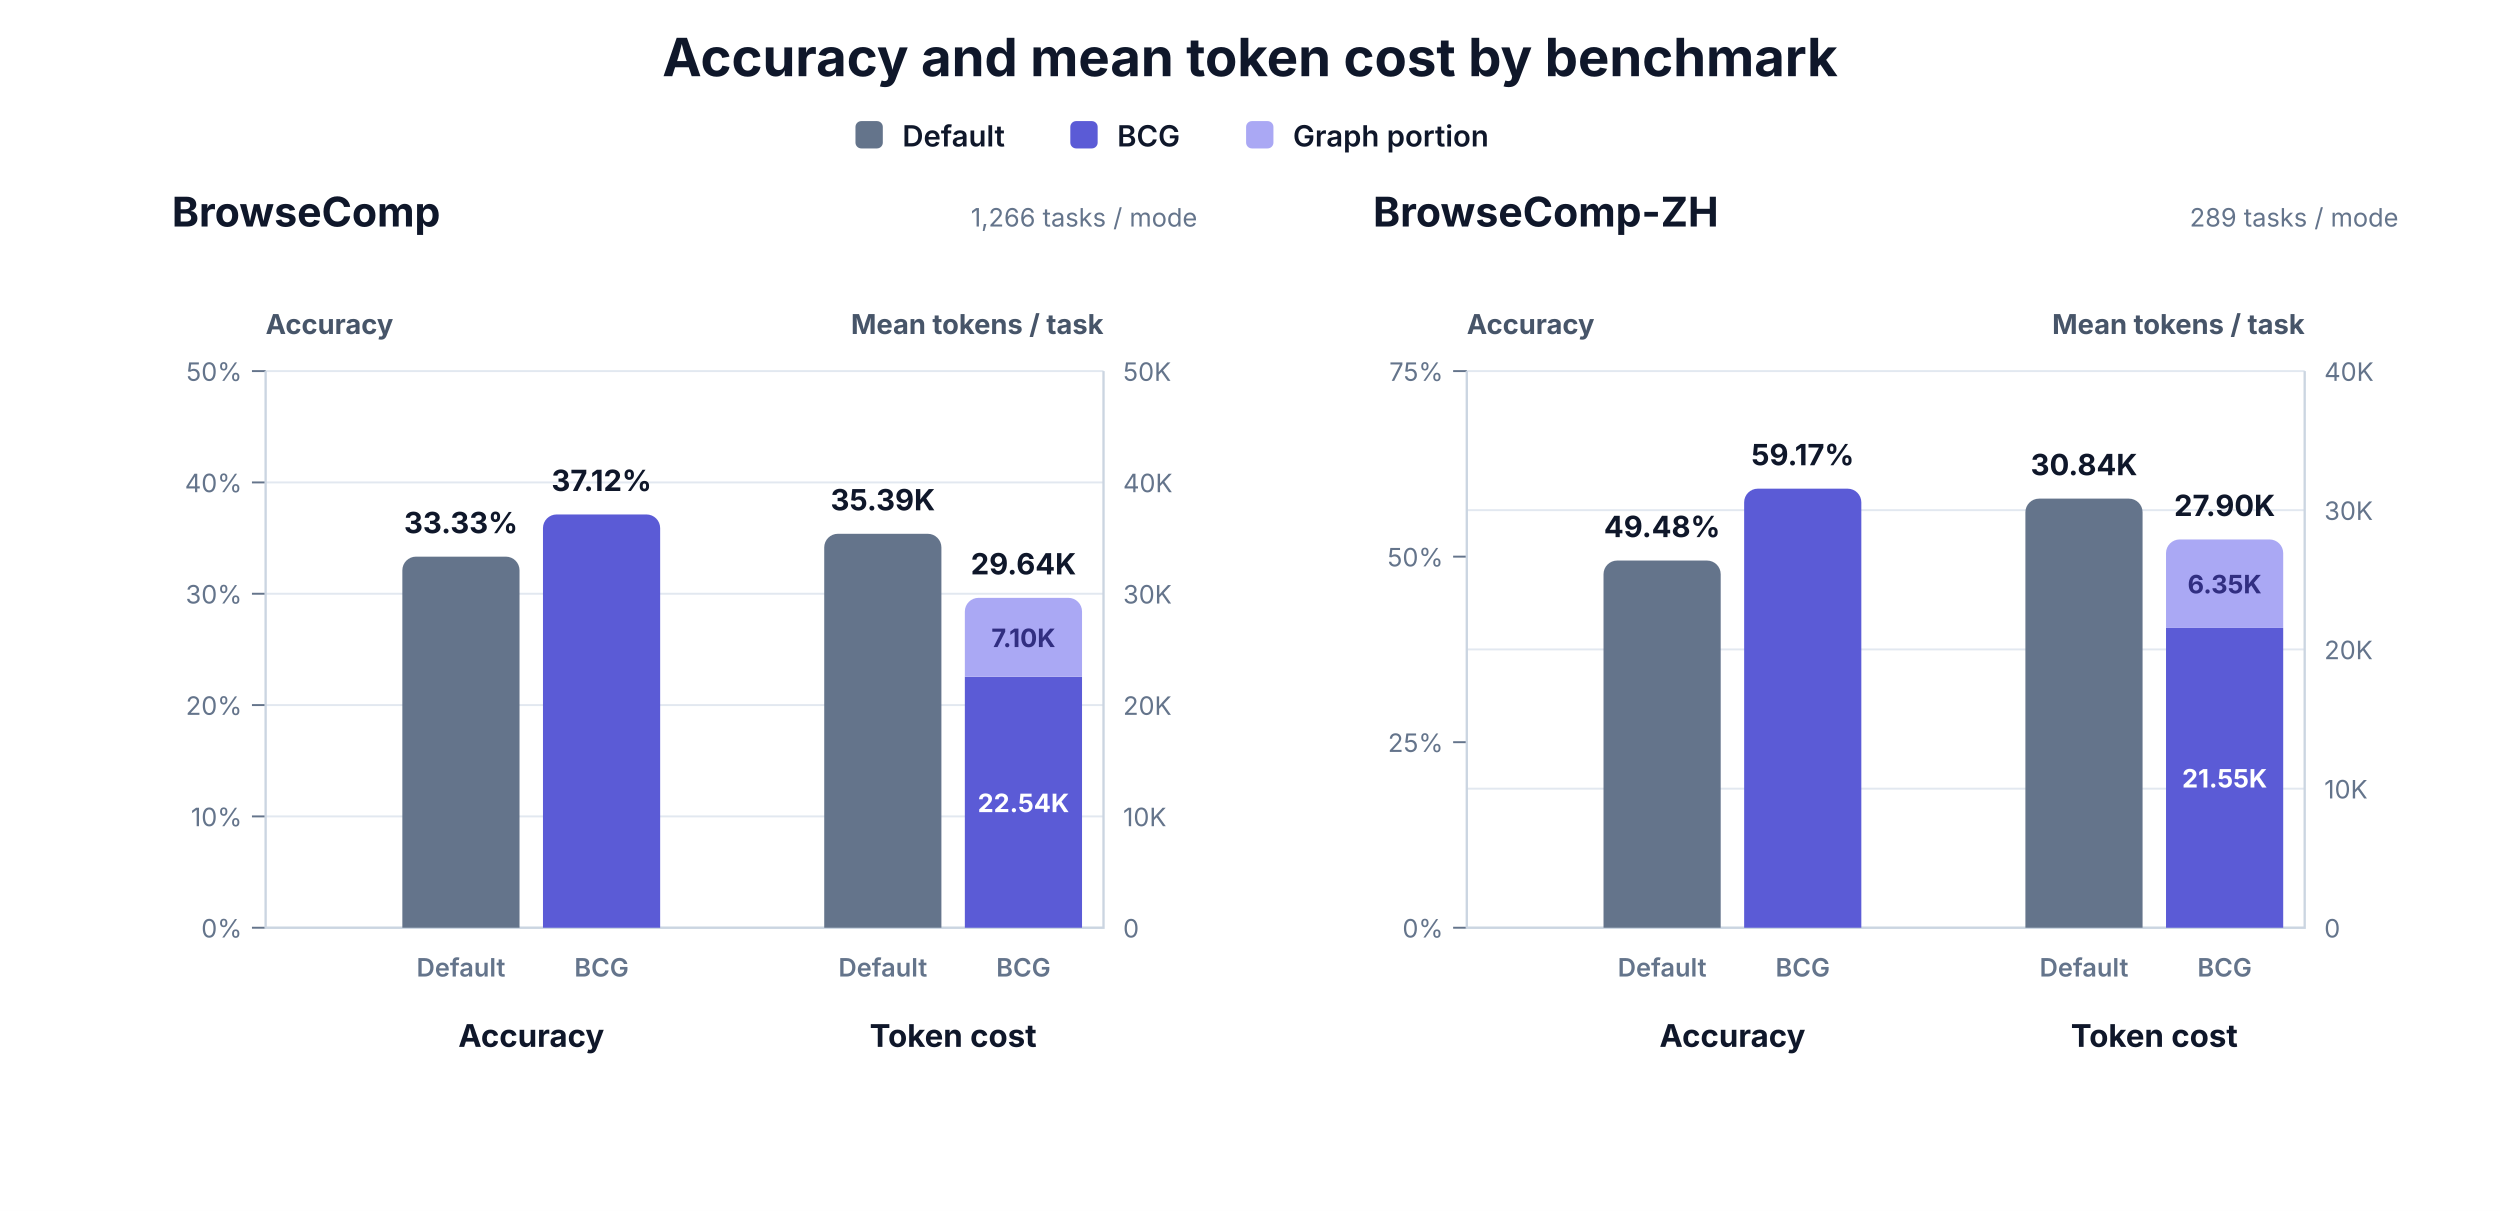
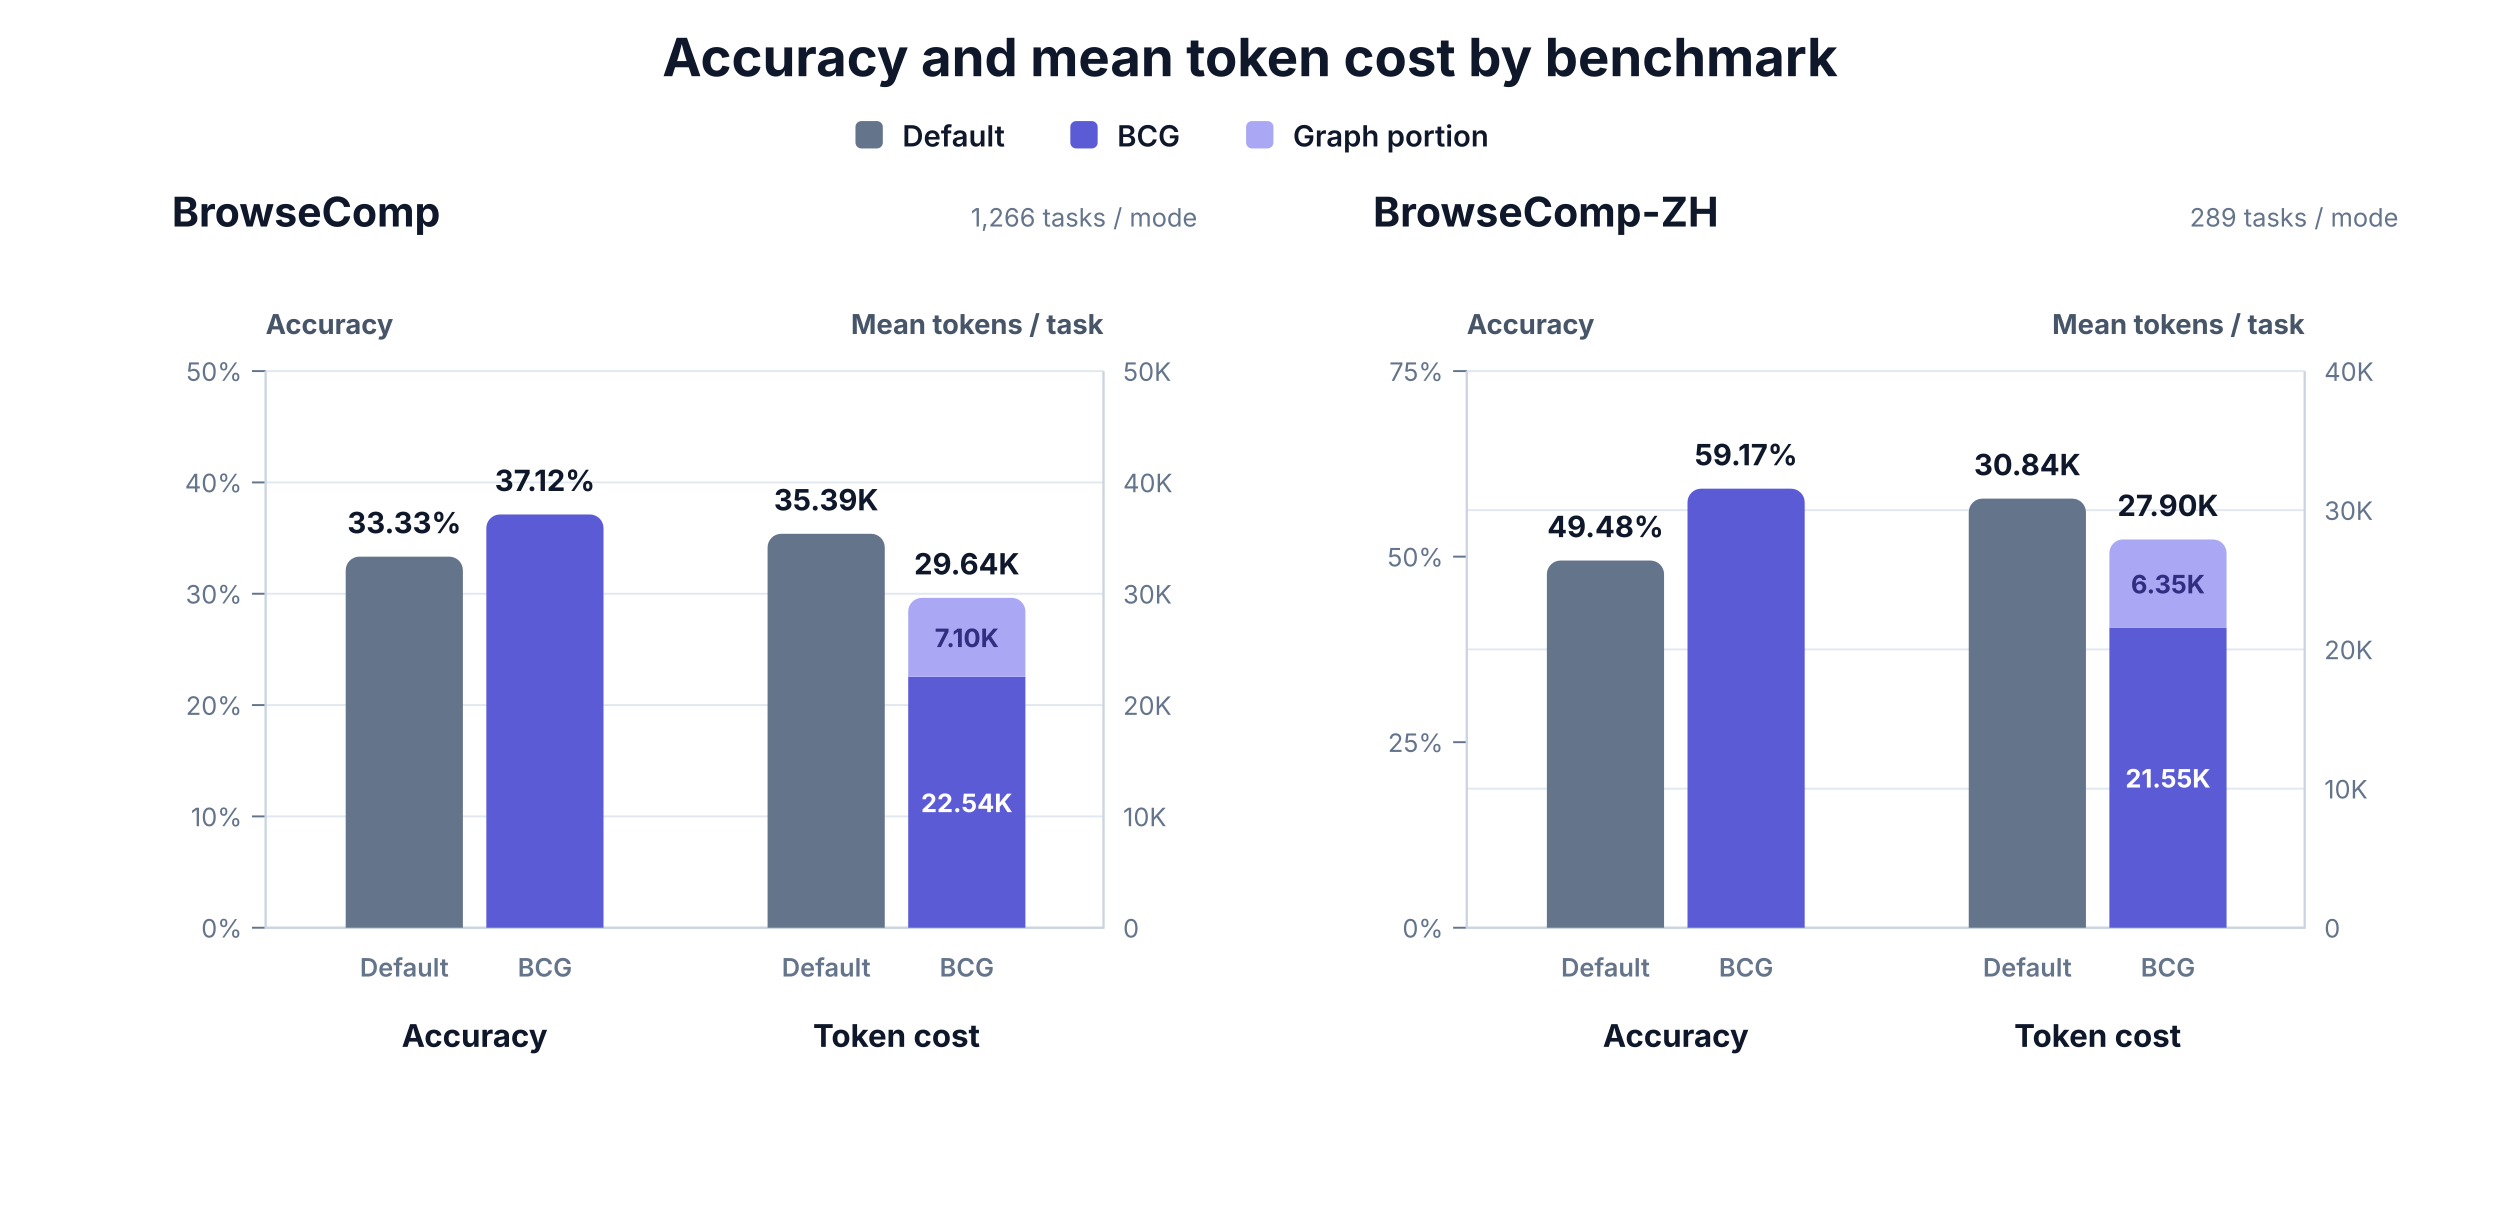
<svg xmlns="http://www.w3.org/2000/svg" width="1280" height="620" viewBox="0 0 1280 620" role="img" aria-labelledby="title desc">
  <rect width="1280" height="620" fill="#ffffff" />
  <g font-family="Inter,Arial,sans-serif">
    <text x="640" y="39" text-anchor="middle" fill="#0f172a" font-size="27" font-weight="700">Accuracy and mean token cost by benchmark</text>
    <rect x="438" y="62" width="14" height="14" rx="3" fill="#64748b" />
    <text x="462" y="75" fill="#0f172a" font-size="15" font-weight="600">Default</text>
    <rect x="548" y="62" width="14" height="14" rx="3" fill="#5b5bd6" />
    <text x="572" y="75" fill="#0f172a" font-size="15" font-weight="600">BCG</text>
    <rect x="638" y="62" width="14" height="14" rx="3" fill="#aaa8f4" />
    <text x="662" y="75" fill="#0f172a" font-size="15" font-weight="600">Graph portion</text>
    <text x="88" y="116" fill="#0f172a" font-size="21" font-weight="700">BrowseComp</text>
    <text x="613" y="116" text-anchor="end" fill="#64748b" font-size="13">1,266 tasks / mode</text>
    <text x="136.0" y="171" fill="#475569" font-size="14" font-weight="700">Accuracy</text>
    <text x="565.0" y="171" text-anchor="end" fill="#475569" font-size="14" font-weight="700">Mean tokens / task</text>
    <path d="M136.0 475.0H565.0" stroke="#e2e8f0" stroke-width="1" />
    <text x="575.0" y="480.0" fill="#64748b" font-size="13">0</text>
    <path d="M136.0 418.0H565.0" stroke="#e2e8f0" stroke-width="1" />
    <text x="575.0" y="423.0" fill="#64748b" font-size="13">10K</text>
    <path d="M136.0 361.0H565.0" stroke="#e2e8f0" stroke-width="1" />
    <text x="575.0" y="366.0" fill="#64748b" font-size="13">20K</text>
    <path d="M136.0 304.0H565.0" stroke="#e2e8f0" stroke-width="1" />
    <text x="575.0" y="309.0" fill="#64748b" font-size="13">30K</text>
    <path d="M136.0 247.0H565.0" stroke="#e2e8f0" stroke-width="1" />
    <text x="575.0" y="252.0" fill="#64748b" font-size="13">40K</text>
    <path d="M136.0 190.0H565.0" stroke="#e2e8f0" stroke-width="1" />
    <text x="575.0" y="195.0" fill="#64748b" font-size="13">50K</text>
    <path d="M129.0 475.0H136.0" stroke="#64748b" stroke-width="1" />
    <text x="124.0" y="480.0" text-anchor="end" fill="#64748b" font-size="13">0%</text>
    <path d="M129.0 418.0H136.0" stroke="#64748b" stroke-width="1" />
    <text x="124.0" y="423.0" text-anchor="end" fill="#64748b" font-size="13">10%</text>
    <path d="M129.0 361.0H136.0" stroke="#64748b" stroke-width="1" />
    <text x="124.0" y="366.0" text-anchor="end" fill="#64748b" font-size="13">20%</text>
    <path d="M129.0 304.0H136.0" stroke="#64748b" stroke-width="1" />
    <text x="124.0" y="309.0" text-anchor="end" fill="#64748b" font-size="13">30%</text>
    <path d="M129.0 247.0H136.0" stroke="#64748b" stroke-width="1" />
    <text x="124.0" y="252.0" text-anchor="end" fill="#64748b" font-size="13">40%</text>
    <path d="M129.0 190.0H136.0" stroke="#64748b" stroke-width="1" />
    <text x="124.0" y="195.0" text-anchor="end" fill="#64748b" font-size="13">50%</text>
    <path d="M136.0 190.0V475.0H565.0V190.0" fill="none" stroke="#cbd5e1" stroke-width="1.2" />
-     <path d="M206.0 475.0V292.0a7 7 0 0 1 7 -7h46.0a7 7 0 0 1 7 7V475.0Z" fill="#64748b" />
-     <text x="236.0" y="273.0" text-anchor="middle" fill="#0f172a" font-size="15" font-weight="700">33.33%</text>
-     <text x="236.0" y="500" text-anchor="middle" fill="#64748b" font-size="13" font-weight="600">Default</text>
-     <path d="M278.0 475.0V270.4a7 7 0 0 1 7 -7h46.0a7 7 0 0 1 7 7V475.0Z" fill="#5b5bd6" />
-     <text x="308.0" y="251.4" text-anchor="middle" fill="#0f172a" font-size="15" font-weight="700">37.12%</text>
-     <text x="308.0" y="500" text-anchor="middle" fill="#64748b" font-size="13" font-weight="600">BCG</text>
-     <path d="M422.0 475.0V280.3a7 7 0 0 1 7 -7h46.0a7 7 0 0 1 7 7V475.0Z" fill="#64748b" />
-     <rect x="494.0" y="346.5" width="60.0" height="128.5" fill="#5b5bd6" />
-     <path d="M494.0 346.5V313.1a7 7 0 0 1 7 -7h46.0a7 7 0 0 1 7 7V346.5Z" fill="#aaa8f4" />
-     <text x="452.0" y="261.3" text-anchor="middle" fill="#0f172a" font-size="15" font-weight="700">35.39K</text>
-     <text x="524.0" y="294.1" text-anchor="middle" fill="#0f172a" font-size="15" font-weight="700">29.64K</text>
-     <text x="524.0" y="415.8" text-anchor="middle" fill="#ffffff" font-size="13" font-weight="700">22.54K</text>
-     <text x="524.0" y="331.3" text-anchor="middle" fill="#312e81" font-size="13" font-weight="700">7.10K</text>
-     <text x="452.0" y="500" text-anchor="middle" fill="#64748b" font-size="13" font-weight="600">Default</text>
-     <text x="524.0" y="500" text-anchor="middle" fill="#64748b" font-size="13" font-weight="600">BCG</text>
-     <text x="272.0" y="536" text-anchor="middle" fill="#0f172a" font-size="16" font-weight="700">Accuracy</text>
-     <text x="488.0" y="536" text-anchor="middle" fill="#0f172a" font-size="16" font-weight="700">Token cost</text>
+     <path d="M177.0 475.0V292.0a7 7 0 0 1 7 -7h46.0a7 7 0 0 1 7 7V475.0Z" fill="#64748b" />
+     <text x="207.0" y="273.0" text-anchor="middle" fill="#0f172a" font-size="15" font-weight="700">33.33%</text>
+     <text x="207.0" y="500" text-anchor="middle" fill="#64748b" font-size="13" font-weight="600">Default</text>
+     <path d="M249.0 475.0V270.4a7 7 0 0 1 7 -7h46.0a7 7 0 0 1 7 7V475.0Z" fill="#5b5bd6" />
+     <text x="279.0" y="251.4" text-anchor="middle" fill="#0f172a" font-size="15" font-weight="700">37.12%</text>
+     <text x="279.0" y="500" text-anchor="middle" fill="#64748b" font-size="13" font-weight="600">BCG</text>
+     <path d="M393.0 475.0V280.3a7 7 0 0 1 7 -7h46.0a7 7 0 0 1 7 7V475.0Z" fill="#64748b" />
+     <rect x="465.0" y="346.5" width="60.0" height="128.5" fill="#5b5bd6" />
+     <path d="M465.0 346.5V313.1a7 7 0 0 1 7 -7h46.0a7 7 0 0 1 7 7V346.5Z" fill="#aaa8f4" />
+     <text x="423.0" y="261.3" text-anchor="middle" fill="#0f172a" font-size="15" font-weight="700">35.39K</text>
+     <text x="495.0" y="294.1" text-anchor="middle" fill="#0f172a" font-size="15" font-weight="700">29.64K</text>
+     <text x="495.0" y="415.8" text-anchor="middle" fill="#ffffff" font-size="13" font-weight="700">22.54K</text>
+     <text x="495.0" y="331.3" text-anchor="middle" fill="#312e81" font-size="13" font-weight="700">7.10K</text>
+     <text x="423.0" y="500" text-anchor="middle" fill="#64748b" font-size="13" font-weight="600">Default</text>
+     <text x="495.0" y="500" text-anchor="middle" fill="#64748b" font-size="13" font-weight="600">BCG</text>
+     <text x="243.0" y="536" text-anchor="middle" fill="#0f172a" font-size="16" font-weight="700">Accuracy</text>
+     <text x="459.0" y="536" text-anchor="middle" fill="#0f172a" font-size="16" font-weight="700">Token cost</text>
    <text x="703" y="116" fill="#0f172a" font-size="21" font-weight="700">BrowseComp-ZH</text>
    <text x="1228" y="116" text-anchor="end" fill="#64748b" font-size="13">289 tasks / mode</text>
    <text x="751.0" y="171" fill="#475569" font-size="14" font-weight="700">Accuracy</text>
    <text x="1180.0" y="171" text-anchor="end" fill="#475569" font-size="14" font-weight="700">Mean tokens / task</text>
    <path d="M751.0 475.0H1180.0" stroke="#e2e8f0" stroke-width="1" />
    <text x="1190.0" y="480.0" fill="#64748b" font-size="13">0</text>
    <path d="M751.0 403.8H1180.0" stroke="#e2e8f0" stroke-width="1" />
    <text x="1190.0" y="408.8" fill="#64748b" font-size="13">10K</text>
    <path d="M751.0 332.5H1180.0" stroke="#e2e8f0" stroke-width="1" />
    <text x="1190.0" y="337.5" fill="#64748b" font-size="13">20K</text>
    <path d="M751.0 261.2H1180.0" stroke="#e2e8f0" stroke-width="1" />
    <text x="1190.0" y="266.2" fill="#64748b" font-size="13">30K</text>
    <path d="M751.0 190.0H1180.0" stroke="#e2e8f0" stroke-width="1" />
    <text x="1190.0" y="195.0" fill="#64748b" font-size="13">40K</text>
    <path d="M744.0 475.0H751.0" stroke="#64748b" stroke-width="1" />
    <text x="739.0" y="480.0" text-anchor="end" fill="#64748b" font-size="13">0%</text>
    <path d="M744.0 380.0H751.0" stroke="#64748b" stroke-width="1" />
    <text x="739.0" y="385.0" text-anchor="end" fill="#64748b" font-size="13">25%</text>
    <path d="M744.0 285.0H751.0" stroke="#64748b" stroke-width="1" />
    <text x="739.0" y="290.0" text-anchor="end" fill="#64748b" font-size="13">50%</text>
    <path d="M744.0 190.0H751.0" stroke="#64748b" stroke-width="1" />
    <text x="739.0" y="195.0" text-anchor="end" fill="#64748b" font-size="13">75%</text>
    <path d="M751.0 190.0V475.0H1180.0V190.0" fill="none" stroke="#cbd5e1" stroke-width="1.2" />
-     <path d="M821.0 475.0V294.0a7 7 0 0 1 7 -7h46.0a7 7 0 0 1 7 7V475.0Z" fill="#64748b" />
-     <text x="851.0" y="275.0" text-anchor="middle" fill="#0f172a" font-size="15" font-weight="700">49.48%</text>
-     <text x="851.0" y="500" text-anchor="middle" fill="#64748b" font-size="13" font-weight="600">Default</text>
-     <path d="M893.0 475.0V257.2a7 7 0 0 1 7 -7h46.0a7 7 0 0 1 7 7V475.0Z" fill="#5b5bd6" />
-     <text x="923.0" y="238.2" text-anchor="middle" fill="#0f172a" font-size="15" font-weight="700">59.17%</text>
-     <text x="923.0" y="500" text-anchor="middle" fill="#64748b" font-size="13" font-weight="600">BCG</text>
-     <path d="M1037.0 475.0V262.3a7 7 0 0 1 7 -7h46.0a7 7 0 0 1 7 7V475.0Z" fill="#64748b" />
-     <rect x="1109.0" y="321.5" width="60.0" height="153.5" fill="#5b5bd6" />
-     <path d="M1109.0 321.5V283.2a7 7 0 0 1 7 -7h46.0a7 7 0 0 1 7 7V321.5Z" fill="#aaa8f4" />
-     <text x="1067.0" y="243.3" text-anchor="middle" fill="#0f172a" font-size="15" font-weight="700">30.84K</text>
-     <text x="1139.0" y="264.2" text-anchor="middle" fill="#0f172a" font-size="15" font-weight="700">27.90K</text>
-     <text x="1139.0" y="403.2" text-anchor="middle" fill="#ffffff" font-size="13" font-weight="700">21.55K</text>
-     <text x="1139.0" y="303.8" text-anchor="middle" fill="#312e81" font-size="13" font-weight="700">6.35K</text>
-     <text x="1067.0" y="500" text-anchor="middle" fill="#64748b" font-size="13" font-weight="600">Default</text>
-     <text x="1139.0" y="500" text-anchor="middle" fill="#64748b" font-size="13" font-weight="600">BCG</text>
-     <text x="887.0" y="536" text-anchor="middle" fill="#0f172a" font-size="16" font-weight="700">Accuracy</text>
-     <text x="1103.0" y="536" text-anchor="middle" fill="#0f172a" font-size="16" font-weight="700">Token cost</text>
+     <path d="M792.0 475.0V294.0a7 7 0 0 1 7 -7h46.0a7 7 0 0 1 7 7V475.0Z" fill="#64748b" />
+     <text x="822.0" y="275.0" text-anchor="middle" fill="#0f172a" font-size="15" font-weight="700">49.48%</text>
+     <text x="822.0" y="500" text-anchor="middle" fill="#64748b" font-size="13" font-weight="600">Default</text>
+     <path d="M864.0 475.0V257.2a7 7 0 0 1 7 -7h46.0a7 7 0 0 1 7 7V475.0Z" fill="#5b5bd6" />
+     <text x="894.0" y="238.2" text-anchor="middle" fill="#0f172a" font-size="15" font-weight="700">59.17%</text>
+     <text x="894.0" y="500" text-anchor="middle" fill="#64748b" font-size="13" font-weight="600">BCG</text>
+     <path d="M1008.0 475.0V262.3a7 7 0 0 1 7 -7h46.0a7 7 0 0 1 7 7V475.0Z" fill="#64748b" />
+     <rect x="1080.0" y="321.5" width="60.0" height="153.5" fill="#5b5bd6" />
+     <path d="M1080.0 321.5V283.2a7 7 0 0 1 7 -7h46.0a7 7 0 0 1 7 7V321.5Z" fill="#aaa8f4" />
+     <text x="1038.0" y="243.3" text-anchor="middle" fill="#0f172a" font-size="15" font-weight="700">30.84K</text>
+     <text x="1110.0" y="264.2" text-anchor="middle" fill="#0f172a" font-size="15" font-weight="700">27.90K</text>
+     <text x="1110.0" y="403.2" text-anchor="middle" fill="#ffffff" font-size="13" font-weight="700">21.55K</text>
+     <text x="1110.0" y="303.8" text-anchor="middle" fill="#312e81" font-size="13" font-weight="700">6.35K</text>
+     <text x="1038.0" y="500" text-anchor="middle" fill="#64748b" font-size="13" font-weight="600">Default</text>
+     <text x="1110.0" y="500" text-anchor="middle" fill="#64748b" font-size="13" font-weight="600">BCG</text>
+     <text x="858.0" y="536" text-anchor="middle" fill="#0f172a" font-size="16" font-weight="700">Accuracy</text>
+     <text x="1074.0" y="536" text-anchor="middle" fill="#0f172a" font-size="16" font-weight="700">Token cost</text>
  </g>
</svg>
